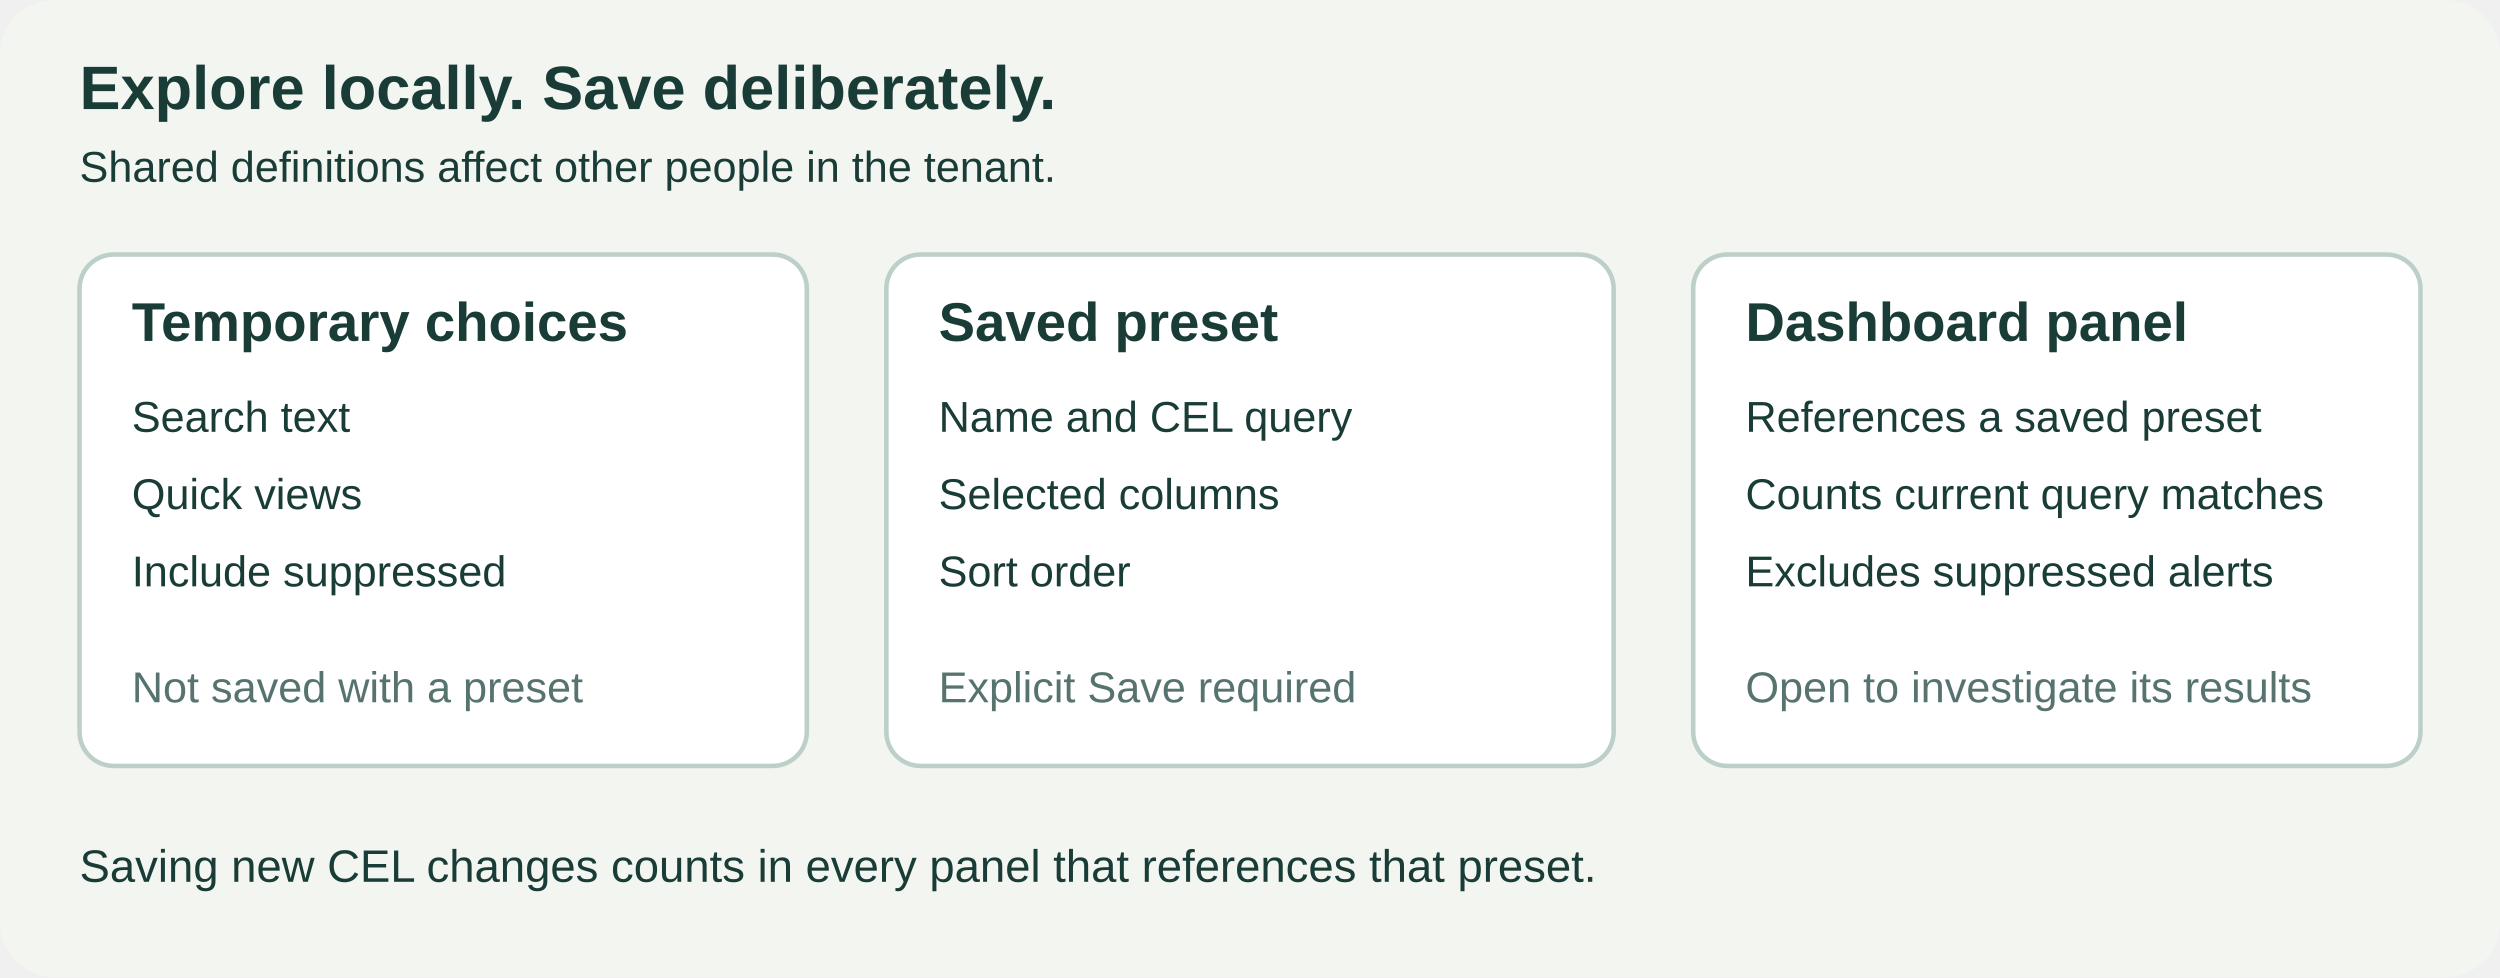
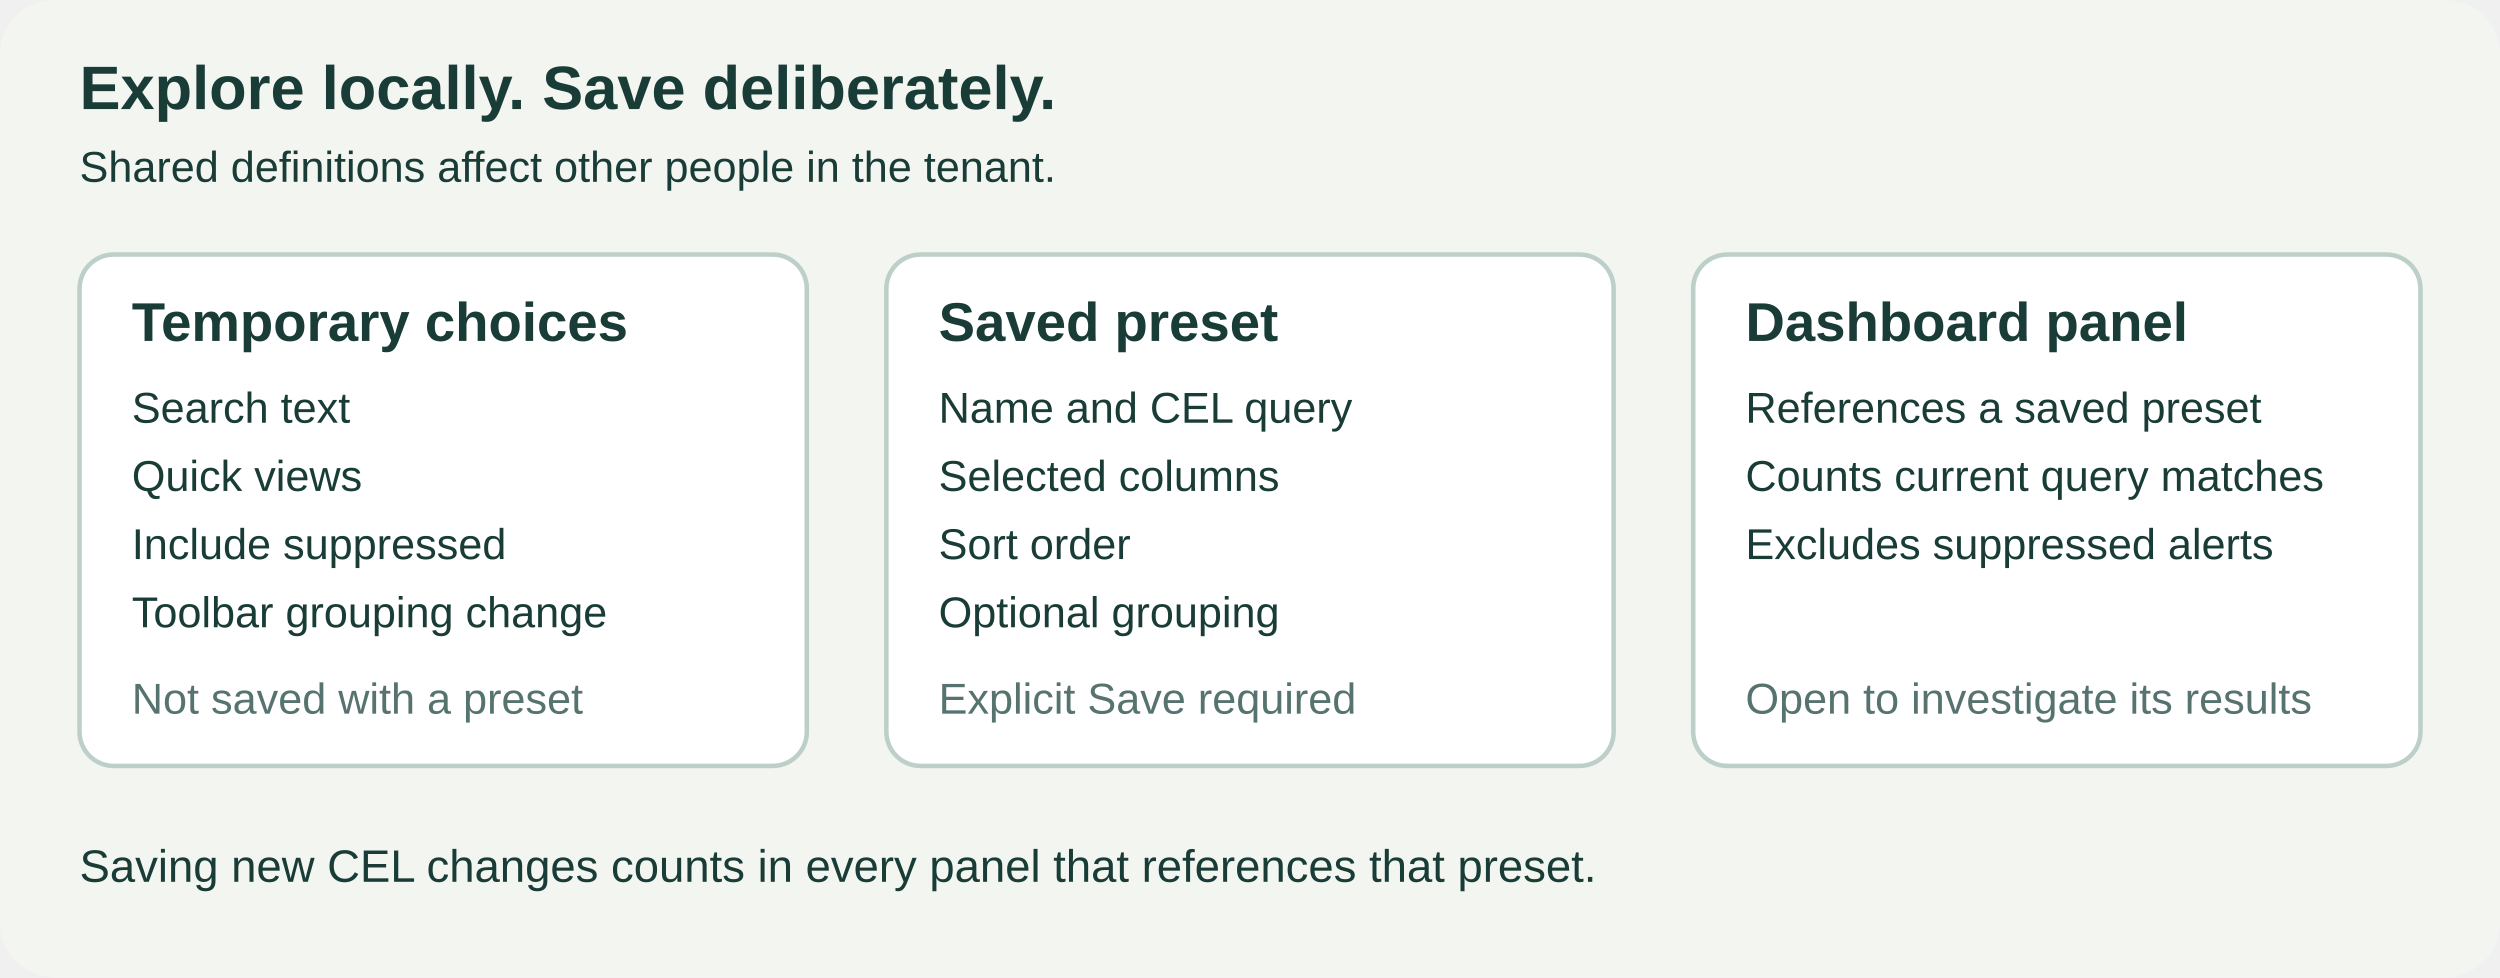
<svg xmlns="http://www.w3.org/2000/svg" viewBox="0 0 1100 430" role="img" aria-labelledby="title desc">
  <rect width="1100" height="430" rx="24" fill="#f3f5f1" />
  <g font-family="Arial, sans-serif" fill="#193c37">
    <text x="35" y="48" font-size="27" font-weight="bold">Explore locally. Save deliberately.</text>
    <text x="35" y="80" font-size="19">Shared definitions affect other people in the tenant.</text>
  </g>
  <g fill="white" stroke="#bccfc8" stroke-width="2">
    <rect x="35" y="112" width="320" height="225" rx="15" />
    <rect x="390" y="112" width="320" height="225" rx="15" />
    <rect x="745" y="112" width="320" height="225" rx="15" />
  </g>
  <g font-family="Arial, sans-serif" fill="#193c37" font-size="19">
    <text x="58" y="150" font-size="24" font-weight="bold">Temporary choices</text>
-     <text x="58" y="190">Search text</text>
-     <text x="58" y="224">Quick views</text>
-     <text x="58" y="258">Include suppressed</text>
-     <text x="58" y="309" fill="#56736f">Not saved with a preset</text>
+     <text x="58" y="186">Search text</text>
+     <text x="58" y="216">Quick views</text>
+     <text x="58" y="246">Include suppressed</text>
+     <text x="58" y="276">Toolbar grouping change</text>
+     <text x="58" y="314" fill="#56736f">Not saved with a preset</text>
    <text x="413" y="150" font-size="24" font-weight="bold">Saved preset</text>
-     <text x="413" y="190">Name and CEL query</text>
-     <text x="413" y="224">Selected columns</text>
-     <text x="413" y="258">Sort order</text>
-     <text x="413" y="309" fill="#56736f">Explicit Save required</text>
+     <text x="413" y="186">Name and CEL query</text>
+     <text x="413" y="216">Selected columns</text>
+     <text x="413" y="246">Sort order</text>
+     <text x="413" y="276">Optional grouping</text>
+     <text x="413" y="314" fill="#56736f">Explicit Save required</text>
    <text x="768" y="150" font-size="24" font-weight="bold">Dashboard panel</text>
-     <text x="768" y="190">References a saved preset</text>
-     <text x="768" y="224">Counts current query matches</text>
-     <text x="768" y="258">Excludes suppressed alerts</text>
-     <text x="768" y="309" fill="#56736f">Open to investigate its results</text>
+     <text x="768" y="186">References a saved preset</text>
+     <text x="768" y="216">Counts current query matches</text>
+     <text x="768" y="246">Excludes suppressed alerts</text>
+     <text x="768" y="314" fill="#56736f">Open to investigate its results</text>
  </g>
  <text x="35" y="388" font-family="Arial, sans-serif" font-size="20" fill="#193c37">Saving new CEL changes counts in every panel that references that preset.</text>
</svg>
